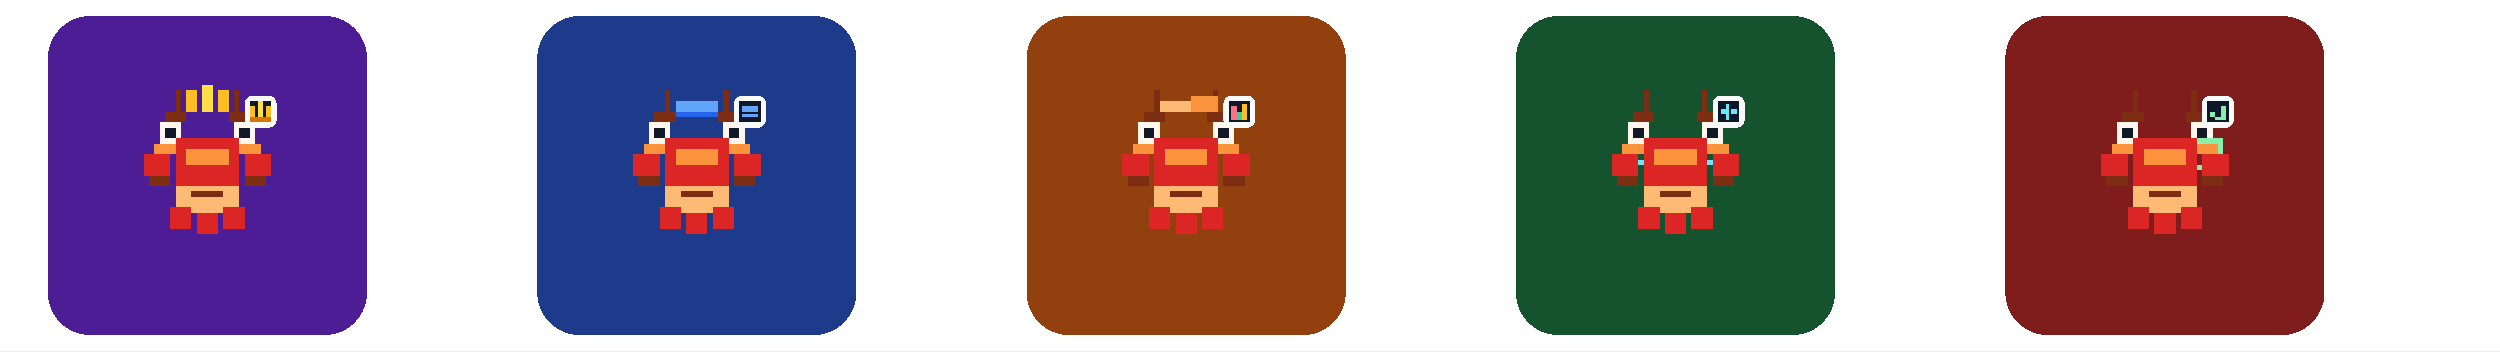
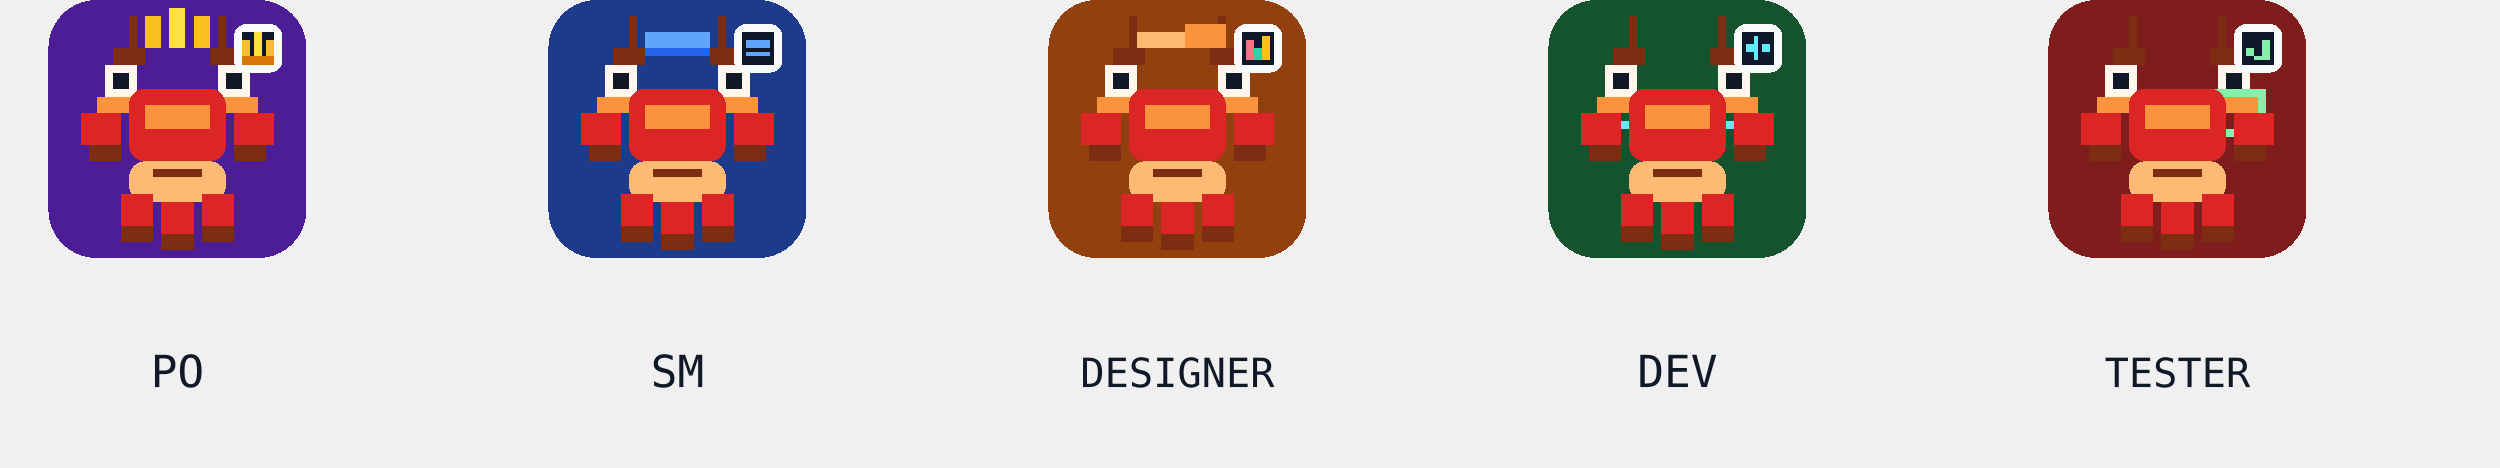
- <svg xmlns="http://www.w3.org/2000/svg" width="940" height="132" viewBox="0 0 940 132" fill="none" shape-rendering="crispEdges">
-   <rect width="940" height="132" fill="#FFFFFF" />
-   <g transform="translate(18 6)">
-     <rect x="0" y="0" width="120" height="120" rx="16" fill="#4C1D95" />
-     <g transform="translate(28 24)">
-       <rect x="20" y="4" width="2" height="10" fill="#7C2D12" />
-       <rect x="42" y="4" width="2" height="10" fill="#7C2D12" />
-       <rect x="24" y="4" width="4" height="8" fill="#FBBF24" />
-       <rect x="30" y="2" width="4" height="10" fill="#FDE047" />
-       <rect x="36" y="4" width="4" height="8" fill="#FBBF24" />
-       <rect x="16" y="12" width="8" height="4" fill="#7C2D12" />
-       <rect x="40" y="12" width="8" height="4" fill="#7C2D12" />
-       <rect x="14" y="16" width="8" height="8" fill="#FFF7ED" />
-       <rect x="42" y="16" width="8" height="8" fill="#FFF7ED" />
-       <rect x="16" y="18" width="4" height="4" fill="#111827" />
-       <rect x="44" y="18" width="4" height="4" fill="#111827" />
-       <rect x="8" y="28" width="10" height="8" fill="#DC2626" />
-       <rect x="12" y="24" width="10" height="4" fill="#FB923C" />
-       <rect x="10" y="36" width="8" height="4" fill="#7C2D12" />
-       <rect x="46" y="28" width="10" height="8" fill="#DC2626" />
-       <rect x="42" y="24" width="10" height="4" fill="#FB923C" />
-       <rect x="46" y="36" width="8" height="4" fill="#7C2D12" />
-       <rect x="20" y="22" width="24" height="18" fill="#DC2626" />
-       <rect x="24" y="26" width="16" height="6" fill="#FB923C" />
-       <rect x="20" y="40" width="24" height="10" fill="#FDBA74" />
-       <rect x="26" y="42" width="12" height="2" fill="#7C2D12" />
-       <rect x="18" y="48" width="8" height="8" fill="#DC2626" />
-       <rect x="28" y="50" width="8" height="8" fill="#DC2626" />
-       <rect x="38" y="48" width="8" height="8" fill="#DC2626" />
-       <rect x="46" y="6" width="12" height="12" rx="3" fill="#F8FAFC" />
-       <rect x="48" y="8" width="8" height="8" fill="#0F172A" />
-       <rect x="48" y="10" width="2" height="4" fill="#FBBF24" />
-       <rect x="51" y="8" width="2" height="6" fill="#FDE047" />
-       <rect x="54" y="10" width="2" height="4" fill="#FBBF24" />
-       <rect x="48" y="14" width="8" height="2" fill="#D97706" />
-     </g>
+ <svg xmlns="http://www.w3.org/2000/svg" viewBox="0 0 620 116" width="900" fill="none" shape-rendering="crispEdges" aria-label="PO, SM, Designer, Developer, Tester avatars">
+   <g transform="translate(12 0)">
+     <rect x="0" y="0" width="64" height="64" rx="12" fill="#4c1d95" />
+     <rect x="20" y="4" width="2" height="10" fill="#7c2d12" />
+     <rect x="42" y="4" width="2" height="10" fill="#7c2d12" />
+     <rect x="24" y="4" width="4" height="8" fill="#fbbf24" />
+     <rect x="30" y="2" width="4" height="10" fill="#fde047" />
+     <rect x="36" y="4" width="4" height="8" fill="#fbbf24" />
+     <rect x="16" y="12" width="8" height="4" fill="#7c2d12" />
+     <rect x="40" y="12" width="8" height="4" fill="#7c2d12" />
+     <rect x="14" y="16" width="8" height="8" fill="#fff7ed" />
+     <rect x="42" y="16" width="8" height="8" fill="#fff7ed" />
+     <rect x="16" y="18" width="4" height="4" fill="#111827" />
+     <rect x="44" y="18" width="4" height="4" fill="#111827" />
+     <rect x="8" y="28" width="10" height="8" fill="#dc2626" />
+     <rect x="12" y="24" width="10" height="4" fill="#fb923c" />
+     <rect x="10" y="36" width="8" height="4" fill="#7c2d12" />
+     <rect x="46" y="28" width="10" height="8" fill="#dc2626" />
+     <rect x="42" y="24" width="10" height="4" fill="#fb923c" />
+     <rect x="46" y="36" width="8" height="4" fill="#7c2d12" />
+     <rect x="20" y="22" width="24" height="18" rx="4" fill="#dc2626" />
+     <rect x="24" y="26" width="16" height="6" fill="#fb923c" />
+     <rect x="20" y="40" width="24" height="10" rx="4" fill="#fdba74" />
+     <rect x="26" y="42" width="12" height="2" fill="#7c2d12" />
+     <rect x="18" y="48" width="8" height="8" fill="#dc2626" />
+     <rect x="28" y="50" width="8" height="8" fill="#dc2626" />
+     <rect x="38" y="48" width="8" height="8" fill="#dc2626" />
+     <rect x="18" y="56" width="8" height="4" fill="#7c2d12" />
+     <rect x="28" y="58" width="8" height="4" fill="#7c2d12" />
+     <rect x="38" y="56" width="8" height="4" fill="#7c2d12" />
+     <rect x="46" y="6" width="12" height="12" rx="3" fill="#f8fafc" />
+     <rect x="48" y="8" width="8" height="8" fill="#0f172a" />
+     <rect x="48" y="10" width="2" height="4" fill="#fbbf24" />
+     <rect x="51" y="8" width="2" height="6" fill="#fde047" />
+     <rect x="54" y="10" width="2" height="4" fill="#fbbf24" />
+     <rect x="48" y="14" width="8" height="2" fill="#d97706" />
+     <text x="32" y="96" text-anchor="middle" font-family="monospace" font-size="11" fill="#111827">PO</text>
  </g>
-   <g transform="translate(202 6)">
-     <rect x="0" y="0" width="120" height="120" rx="16" fill="#1E3A8A" />
-     <g transform="translate(28 24)">
-       <rect x="20" y="4" width="2" height="10" fill="#7C2D12" />
-       <rect x="42" y="4" width="2" height="10" fill="#7C2D12" />
-       <rect x="24" y="8" width="16" height="4" fill="#60A5FA" />
-       <rect x="20" y="12" width="24" height="2" fill="#2563EB" />
-       <rect x="16" y="12" width="8" height="4" fill="#7C2D12" />
-       <rect x="40" y="12" width="8" height="4" fill="#7C2D12" />
-       <rect x="14" y="16" width="8" height="8" fill="#FFF7ED" />
-       <rect x="42" y="16" width="8" height="8" fill="#FFF7ED" />
-       <rect x="16" y="18" width="4" height="4" fill="#111827" />
-       <rect x="44" y="18" width="4" height="4" fill="#111827" />
-       <rect x="8" y="28" width="10" height="8" fill="#DC2626" />
-       <rect x="12" y="24" width="10" height="4" fill="#FB923C" />
-       <rect x="10" y="36" width="8" height="4" fill="#7C2D12" />
-       <rect x="46" y="28" width="10" height="8" fill="#DC2626" />
-       <rect x="42" y="24" width="10" height="4" fill="#FB923C" />
-       <rect x="46" y="36" width="8" height="4" fill="#7C2D12" />
-       <rect x="20" y="22" width="24" height="18" fill="#DC2626" />
-       <rect x="24" y="26" width="16" height="6" fill="#FB923C" />
-       <rect x="20" y="40" width="24" height="10" fill="#FDBA74" />
-       <rect x="26" y="42" width="12" height="2" fill="#7C2D12" />
-       <rect x="18" y="48" width="8" height="8" fill="#DC2626" />
-       <rect x="28" y="50" width="8" height="8" fill="#DC2626" />
-       <rect x="38" y="48" width="8" height="8" fill="#DC2626" />
-       <rect x="46" y="6" width="12" height="12" rx="3" fill="#F8FAFC" />
-       <rect x="48" y="8" width="8" height="8" fill="#0F172A" />
-       <rect x="49" y="10" width="6" height="2" fill="#60A5FA" />
-       <rect x="49" y="13" width="6" height="1" fill="#60A5FA" />
-     </g>
+   <g transform="translate(136 0)">
+     <rect x="0" y="0" width="64" height="64" rx="12" fill="#1e3a8a" />
+     <rect x="20" y="4" width="2" height="10" fill="#7c2d12" />
+     <rect x="42" y="4" width="2" height="10" fill="#7c2d12" />
+     <rect x="24" y="8" width="16" height="4" fill="#60a5fa" />
+     <rect x="20" y="12" width="24" height="2" fill="#2563eb" />
+     <rect x="16" y="12" width="8" height="4" fill="#7c2d12" />
+     <rect x="40" y="12" width="8" height="4" fill="#7c2d12" />
+     <rect x="14" y="16" width="8" height="8" fill="#fff7ed" />
+     <rect x="42" y="16" width="8" height="8" fill="#fff7ed" />
+     <rect x="16" y="18" width="4" height="4" fill="#111827" />
+     <rect x="44" y="18" width="4" height="4" fill="#111827" />
+     <rect x="8" y="28" width="10" height="8" fill="#dc2626" />
+     <rect x="12" y="24" width="10" height="4" fill="#fb923c" />
+     <rect x="10" y="36" width="8" height="4" fill="#7c2d12" />
+     <rect x="46" y="28" width="10" height="8" fill="#dc2626" />
+     <rect x="42" y="24" width="10" height="4" fill="#fb923c" />
+     <rect x="46" y="36" width="8" height="4" fill="#7c2d12" />
+     <rect x="20" y="22" width="24" height="18" rx="4" fill="#dc2626" />
+     <rect x="24" y="26" width="16" height="6" fill="#fb923c" />
+     <rect x="20" y="40" width="24" height="10" rx="4" fill="#fdba74" />
+     <rect x="26" y="42" width="12" height="2" fill="#7c2d12" />
+     <rect x="18" y="48" width="8" height="8" fill="#dc2626" />
+     <rect x="28" y="50" width="8" height="8" fill="#dc2626" />
+     <rect x="38" y="48" width="8" height="8" fill="#dc2626" />
+     <rect x="18" y="56" width="8" height="4" fill="#7c2d12" />
+     <rect x="28" y="58" width="8" height="4" fill="#7c2d12" />
+     <rect x="38" y="56" width="8" height="4" fill="#7c2d12" />
+     <rect x="46" y="6" width="12" height="12" rx="3" fill="#f8fafc" />
+     <rect x="48" y="8" width="8" height="8" fill="#0f172a" />
+     <rect x="49" y="10" width="6" height="2" fill="#60a5fa" />
+     <rect x="49" y="13" width="6" height="1" fill="#60a5fa" />
+     <text x="32" y="96" text-anchor="middle" font-family="monospace" font-size="11" fill="#111827">SM</text>
  </g>
-   <g transform="translate(386 6)">
-     <rect x="0" y="0" width="120" height="120" rx="16" fill="#92400E" />
-     <g transform="translate(28 24)">
-       <rect x="20" y="4" width="2" height="10" fill="#7C2D12" />
-       <rect x="42" y="4" width="2" height="10" fill="#7C2D12" />
-       <rect x="22" y="8" width="16" height="4" fill="#FDBA74" />
-       <rect x="34" y="6" width="10" height="6" fill="#FB923C" />
-       <rect x="16" y="12" width="8" height="4" fill="#7C2D12" />
-       <rect x="40" y="12" width="8" height="4" fill="#7C2D12" />
-       <rect x="14" y="16" width="8" height="8" fill="#FFF7ED" />
-       <rect x="42" y="16" width="8" height="8" fill="#FFF7ED" />
-       <rect x="16" y="18" width="4" height="4" fill="#111827" />
-       <rect x="44" y="18" width="4" height="4" fill="#111827" />
-       <rect x="8" y="28" width="10" height="8" fill="#DC2626" />
-       <rect x="12" y="24" width="10" height="4" fill="#FB923C" />
-       <rect x="10" y="36" width="8" height="4" fill="#7C2D12" />
-       <rect x="46" y="28" width="10" height="8" fill="#DC2626" />
-       <rect x="42" y="24" width="10" height="4" fill="#FB923C" />
-       <rect x="46" y="36" width="8" height="4" fill="#7C2D12" />
-       <rect x="20" y="22" width="24" height="18" fill="#DC2626" />
-       <rect x="24" y="26" width="16" height="6" fill="#FB923C" />
-       <rect x="20" y="40" width="24" height="10" fill="#FDBA74" />
-       <rect x="26" y="42" width="12" height="2" fill="#7C2D12" />
-       <rect x="18" y="48" width="8" height="8" fill="#DC2626" />
-       <rect x="28" y="50" width="8" height="8" fill="#DC2626" />
-       <rect x="38" y="48" width="8" height="8" fill="#DC2626" />
-       <rect x="46" y="6" width="12" height="12" rx="3" fill="#F8FAFC" />
-       <rect x="48" y="8" width="8" height="8" fill="#0F172A" />
-       <rect x="49" y="10" width="2" height="5" fill="#FB7185" />
-       <rect x="51" y="12" width="2" height="3" fill="#34D399" />
-       <rect x="53" y="9" width="2" height="6" fill="#FBBF24" />
-     </g>
+   <g transform="translate(260 0)">
+     <rect x="0" y="0" width="64" height="64" rx="12" fill="#92400e" />
+     <rect x="20" y="4" width="2" height="10" fill="#7c2d12" />
+     <rect x="42" y="4" width="2" height="10" fill="#7c2d12" />
+     <rect x="22" y="8" width="16" height="4" fill="#fdba74" />
+     <rect x="34" y="6" width="10" height="6" fill="#fb923c" />
+     <rect x="16" y="12" width="8" height="4" fill="#7c2d12" />
+     <rect x="40" y="12" width="8" height="4" fill="#7c2d12" />
+     <rect x="14" y="16" width="8" height="8" fill="#fff7ed" />
+     <rect x="42" y="16" width="8" height="8" fill="#fff7ed" />
+     <rect x="16" y="18" width="4" height="4" fill="#111827" />
+     <rect x="44" y="18" width="4" height="4" fill="#111827" />
+     <rect x="8" y="28" width="10" height="8" fill="#dc2626" />
+     <rect x="12" y="24" width="10" height="4" fill="#fb923c" />
+     <rect x="10" y="36" width="8" height="4" fill="#7c2d12" />
+     <rect x="46" y="28" width="10" height="8" fill="#dc2626" />
+     <rect x="42" y="24" width="10" height="4" fill="#fb923c" />
+     <rect x="46" y="36" width="8" height="4" fill="#7c2d12" />
+     <rect x="20" y="22" width="24" height="18" rx="4" fill="#dc2626" />
+     <rect x="24" y="26" width="16" height="6" fill="#fb923c" />
+     <rect x="20" y="40" width="24" height="10" rx="4" fill="#fdba74" />
+     <rect x="26" y="42" width="12" height="2" fill="#7c2d12" />
+     <rect x="18" y="48" width="8" height="8" fill="#dc2626" />
+     <rect x="28" y="50" width="8" height="8" fill="#dc2626" />
+     <rect x="38" y="48" width="8" height="8" fill="#dc2626" />
+     <rect x="18" y="56" width="8" height="4" fill="#7c2d12" />
+     <rect x="28" y="58" width="8" height="4" fill="#7c2d12" />
+     <rect x="38" y="56" width="8" height="4" fill="#7c2d12" />
+     <rect x="46" y="6" width="12" height="12" rx="3" fill="#f8fafc" />
+     <rect x="48" y="8" width="8" height="8" fill="#0f172a" />
+     <rect x="49" y="10" width="2" height="5" fill="#fb7185" />
+     <rect x="51" y="12" width="2" height="3" fill="#34d399" />
+     <rect x="53" y="9" width="2" height="6" fill="#fbbf24" />
+     <text x="32" y="96" text-anchor="middle" font-family="monospace" font-size="10" fill="#111827">DESIGNER</text>
  </g>
-   <g transform="translate(570 6)">
-     <rect x="0" y="0" width="120" height="120" rx="16" fill="#14532D" />
-     <g transform="translate(28 24)">
-       <rect x="20" y="4" width="2" height="10" fill="#7C2D12" />
-       <rect x="42" y="4" width="2" height="10" fill="#7C2D12" />
-       <rect x="16" y="12" width="8" height="4" fill="#7C2D12" />
-       <rect x="40" y="12" width="8" height="4" fill="#7C2D12" />
-       <rect x="14" y="16" width="8" height="8" fill="#FFF7ED" />
-       <rect x="42" y="16" width="8" height="8" fill="#FFF7ED" />
-       <rect x="16" y="18" width="4" height="4" fill="#111827" />
-       <rect x="44" y="18" width="4" height="4" fill="#111827" />
-       <rect x="12" y="24" width="16" height="2" fill="#67E8F9" />
-       <rect x="12" y="30" width="16" height="2" fill="#67E8F9" />
-       <rect x="12" y="24" width="2" height="8" fill="#67E8F9" />
-       <rect x="26" y="24" width="2" height="8" fill="#67E8F9" />
-       <rect x="36" y="24" width="16" height="2" fill="#67E8F9" />
-       <rect x="36" y="30" width="16" height="2" fill="#67E8F9" />
-       <rect x="36" y="24" width="2" height="8" fill="#67E8F9" />
-       <rect x="50" y="24" width="2" height="8" fill="#67E8F9" />
-       <rect x="28" y="26" width="8" height="2" fill="#67E8F9" />
-       <rect x="8" y="28" width="10" height="8" fill="#DC2626" />
-       <rect x="12" y="24" width="10" height="4" fill="#FB923C" />
-       <rect x="10" y="36" width="8" height="4" fill="#7C2D12" />
-       <rect x="46" y="28" width="10" height="8" fill="#DC2626" />
-       <rect x="42" y="24" width="10" height="4" fill="#FB923C" />
-       <rect x="46" y="36" width="8" height="4" fill="#7C2D12" />
-       <rect x="20" y="22" width="24" height="18" fill="#DC2626" />
-       <rect x="24" y="26" width="16" height="6" fill="#FB923C" />
-       <rect x="20" y="40" width="24" height="10" fill="#FDBA74" />
-       <rect x="26" y="42" width="12" height="2" fill="#7C2D12" />
-       <rect x="18" y="48" width="8" height="8" fill="#DC2626" />
-       <rect x="28" y="50" width="8" height="8" fill="#DC2626" />
-       <rect x="38" y="48" width="8" height="8" fill="#DC2626" />
-       <rect x="46" y="6" width="12" height="12" rx="3" fill="#F8FAFC" />
-       <rect x="48" y="8" width="8" height="8" fill="#0F172A" />
-       <rect x="49" y="11" width="2" height="2" fill="#67E8F9" />
-       <rect x="51" y="9" width="1" height="6" fill="#67E8F9" />
-       <rect x="53" y="11" width="2" height="2" fill="#67E8F9" />
-     </g>
+   <g transform="translate(384 0)">
+     <rect x="0" y="0" width="64" height="64" rx="12" fill="#14532d" />
+     <rect x="20" y="4" width="2" height="10" fill="#7c2d12" />
+     <rect x="42" y="4" width="2" height="10" fill="#7c2d12" />
+     <rect x="16" y="12" width="8" height="4" fill="#7c2d12" />
+     <rect x="40" y="12" width="8" height="4" fill="#7c2d12" />
+     <rect x="14" y="16" width="8" height="8" fill="#fff7ed" />
+     <rect x="42" y="16" width="8" height="8" fill="#fff7ed" />
+     <rect x="16" y="18" width="4" height="4" fill="#111827" />
+     <rect x="44" y="18" width="4" height="4" fill="#111827" />
+     <rect x="12" y="24" width="16" height="2" fill="#67e8f9" />
+     <rect x="12" y="30" width="16" height="2" fill="#67e8f9" />
+     <rect x="12" y="24" width="2" height="8" fill="#67e8f9" />
+     <rect x="26" y="24" width="2" height="8" fill="#67e8f9" />
+     <rect x="36" y="24" width="16" height="2" fill="#67e8f9" />
+     <rect x="36" y="30" width="16" height="2" fill="#67e8f9" />
+     <rect x="36" y="24" width="2" height="8" fill="#67e8f9" />
+     <rect x="50" y="24" width="2" height="8" fill="#67e8f9" />
+     <rect x="28" y="26" width="8" height="2" fill="#67e8f9" />
+     <rect x="8" y="28" width="10" height="8" fill="#dc2626" />
+     <rect x="12" y="24" width="10" height="4" fill="#fb923c" />
+     <rect x="10" y="36" width="8" height="4" fill="#7c2d12" />
+     <rect x="46" y="28" width="10" height="8" fill="#dc2626" />
+     <rect x="42" y="24" width="10" height="4" fill="#fb923c" />
+     <rect x="46" y="36" width="8" height="4" fill="#7c2d12" />
+     <rect x="20" y="22" width="24" height="18" rx="4" fill="#dc2626" />
+     <rect x="24" y="26" width="16" height="6" fill="#fb923c" />
+     <rect x="20" y="40" width="24" height="10" rx="4" fill="#fdba74" />
+     <rect x="26" y="42" width="12" height="2" fill="#7c2d12" />
+     <rect x="18" y="48" width="8" height="8" fill="#dc2626" />
+     <rect x="28" y="50" width="8" height="8" fill="#dc2626" />
+     <rect x="38" y="48" width="8" height="8" fill="#dc2626" />
+     <rect x="18" y="56" width="8" height="4" fill="#7c2d12" />
+     <rect x="28" y="58" width="8" height="4" fill="#7c2d12" />
+     <rect x="38" y="56" width="8" height="4" fill="#7c2d12" />
+     <rect x="46" y="6" width="12" height="12" rx="3" fill="#f8fafc" />
+     <rect x="48" y="8" width="8" height="8" fill="#0f172a" />
+     <rect x="49" y="11" width="2" height="2" fill="#67e8f9" />
+     <rect x="51" y="9" width="1" height="6" fill="#67e8f9" />
+     <rect x="53" y="11" width="2" height="2" fill="#67e8f9" />
+     <text x="32" y="96" text-anchor="middle" font-family="monospace" font-size="11" fill="#111827">DEV</text>
  </g>
-   <g transform="translate(754 6)">
-     <rect x="0" y="0" width="120" height="120" rx="16" fill="#7F1D1D" />
-     <g transform="translate(28 24)">
-       <rect x="20" y="4" width="2" height="10" fill="#7C2D12" />
-       <rect x="42" y="4" width="2" height="10" fill="#7C2D12" />
-       <rect x="16" y="12" width="8" height="4" fill="#7C2D12" />
-       <rect x="40" y="12" width="8" height="4" fill="#7C2D12" />
-       <rect x="14" y="16" width="8" height="8" fill="#FFF7ED" />
-       <rect x="42" y="16" width="8" height="8" fill="#FFF7ED" />
-       <rect x="16" y="18" width="4" height="4" fill="#111827" />
-       <rect x="44" y="18" width="4" height="4" fill="#111827" />
-       <rect x="40" y="22" width="14" height="2" fill="#86EFAC" />
-       <rect x="40" y="32" width="14" height="2" fill="#86EFAC" />
-       <rect x="40" y="22" width="2" height="12" fill="#86EFAC" />
-       <rect x="52" y="22" width="2" height="12" fill="#86EFAC" />
-       <rect x="36" y="26" width="4" height="2" fill="#86EFAC" />
-       <rect x="8" y="28" width="10" height="8" fill="#DC2626" />
-       <rect x="12" y="24" width="10" height="4" fill="#FB923C" />
-       <rect x="10" y="36" width="8" height="4" fill="#7C2D12" />
-       <rect x="46" y="28" width="10" height="8" fill="#DC2626" />
-       <rect x="42" y="24" width="10" height="4" fill="#FB923C" />
-       <rect x="46" y="36" width="8" height="4" fill="#7C2D12" />
-       <rect x="20" y="22" width="24" height="18" fill="#DC2626" />
-       <rect x="24" y="26" width="16" height="6" fill="#FB923C" />
-       <rect x="20" y="40" width="24" height="10" fill="#FDBA74" />
-       <rect x="26" y="42" width="12" height="2" fill="#7C2D12" />
-       <rect x="18" y="48" width="8" height="8" fill="#DC2626" />
-       <rect x="28" y="50" width="8" height="8" fill="#DC2626" />
-       <rect x="38" y="48" width="8" height="8" fill="#DC2626" />
-       <rect x="46" y="6" width="12" height="12" rx="3" fill="#F8FAFC" />
-       <rect x="48" y="8" width="8" height="8" fill="#0F172A" />
-       <rect x="49" y="12" width="2" height="2" fill="#86EFAC" />
-       <rect x="51" y="14" width="2" height="1" fill="#86EFAC" />
-       <rect x="53" y="10" width="2" height="5" fill="#86EFAC" />
-     </g>
+   <g transform="translate(508 0)">
+     <rect x="0" y="0" width="64" height="64" rx="12" fill="#7f1d1d" />
+     <rect x="20" y="4" width="2" height="10" fill="#7c2d12" />
+     <rect x="42" y="4" width="2" height="10" fill="#7c2d12" />
+     <rect x="16" y="12" width="8" height="4" fill="#7c2d12" />
+     <rect x="40" y="12" width="8" height="4" fill="#7c2d12" />
+     <rect x="14" y="16" width="8" height="8" fill="#fff7ed" />
+     <rect x="42" y="16" width="8" height="8" fill="#fff7ed" />
+     <rect x="16" y="18" width="4" height="4" fill="#111827" />
+     <rect x="44" y="18" width="4" height="4" fill="#111827" />
+     <rect x="40" y="22" width="14" height="2" fill="#86efac" />
+     <rect x="40" y="32" width="14" height="2" fill="#86efac" />
+     <rect x="40" y="22" width="2" height="12" fill="#86efac" />
+     <rect x="52" y="22" width="2" height="12" fill="#86efac" />
+     <rect x="36" y="26" width="4" height="2" fill="#86efac" />
+     <rect x="8" y="28" width="10" height="8" fill="#dc2626" />
+     <rect x="12" y="24" width="10" height="4" fill="#fb923c" />
+     <rect x="10" y="36" width="8" height="4" fill="#7c2d12" />
+     <rect x="46" y="28" width="10" height="8" fill="#dc2626" />
+     <rect x="42" y="24" width="10" height="4" fill="#fb923c" />
+     <rect x="46" y="36" width="8" height="4" fill="#7c2d12" />
+     <rect x="20" y="22" width="24" height="18" rx="4" fill="#dc2626" />
+     <rect x="24" y="26" width="16" height="6" fill="#fb923c" />
+     <rect x="20" y="40" width="24" height="10" rx="4" fill="#fdba74" />
+     <rect x="26" y="42" width="12" height="2" fill="#7c2d12" />
+     <rect x="18" y="48" width="8" height="8" fill="#dc2626" />
+     <rect x="28" y="50" width="8" height="8" fill="#dc2626" />
+     <rect x="38" y="48" width="8" height="8" fill="#dc2626" />
+     <rect x="18" y="56" width="8" height="4" fill="#7c2d12" />
+     <rect x="28" y="58" width="8" height="4" fill="#7c2d12" />
+     <rect x="38" y="56" width="8" height="4" fill="#7c2d12" />
+     <rect x="46" y="6" width="12" height="12" rx="3" fill="#f8fafc" />
+     <rect x="48" y="8" width="8" height="8" fill="#0f172a" />
+     <rect x="49" y="12" width="2" height="2" fill="#86efac" />
+     <rect x="51" y="14" width="2" height="1" fill="#86efac" />
+     <rect x="53" y="10" width="2" height="5" fill="#86efac" />
+     <text x="32" y="96" text-anchor="middle" font-family="monospace" font-size="10" fill="#111827">TESTER</text>
  </g>
</svg>
